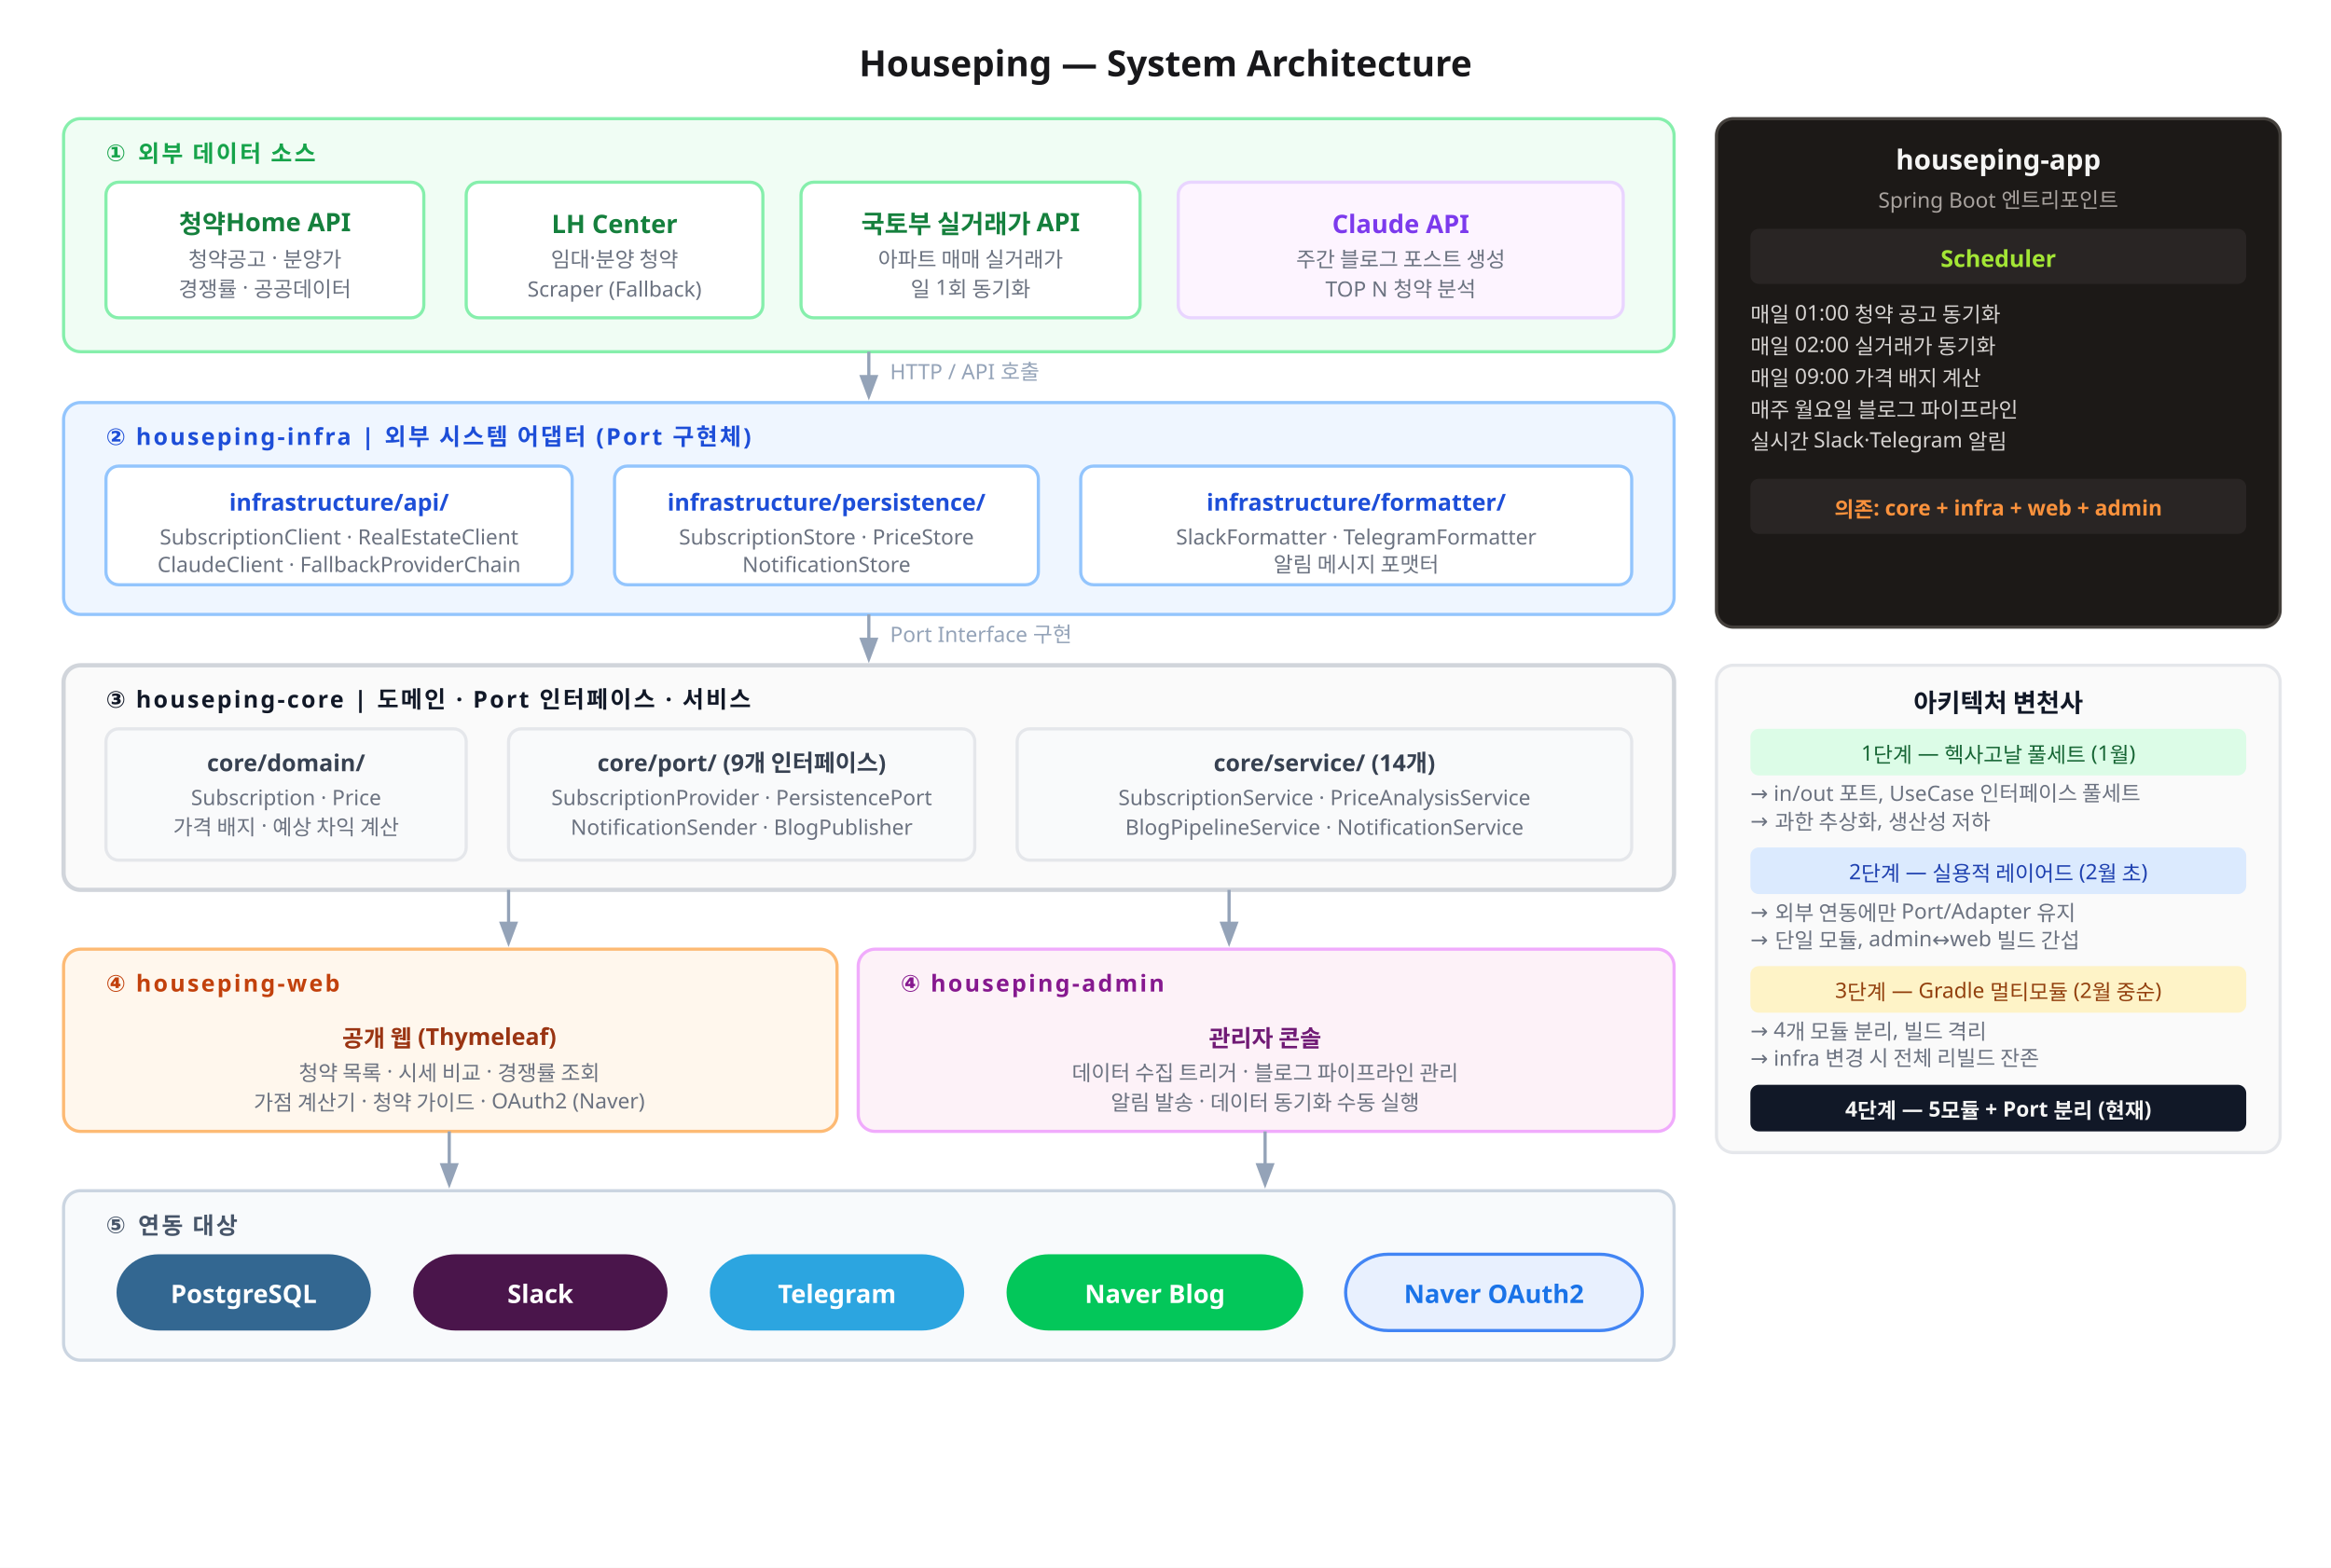
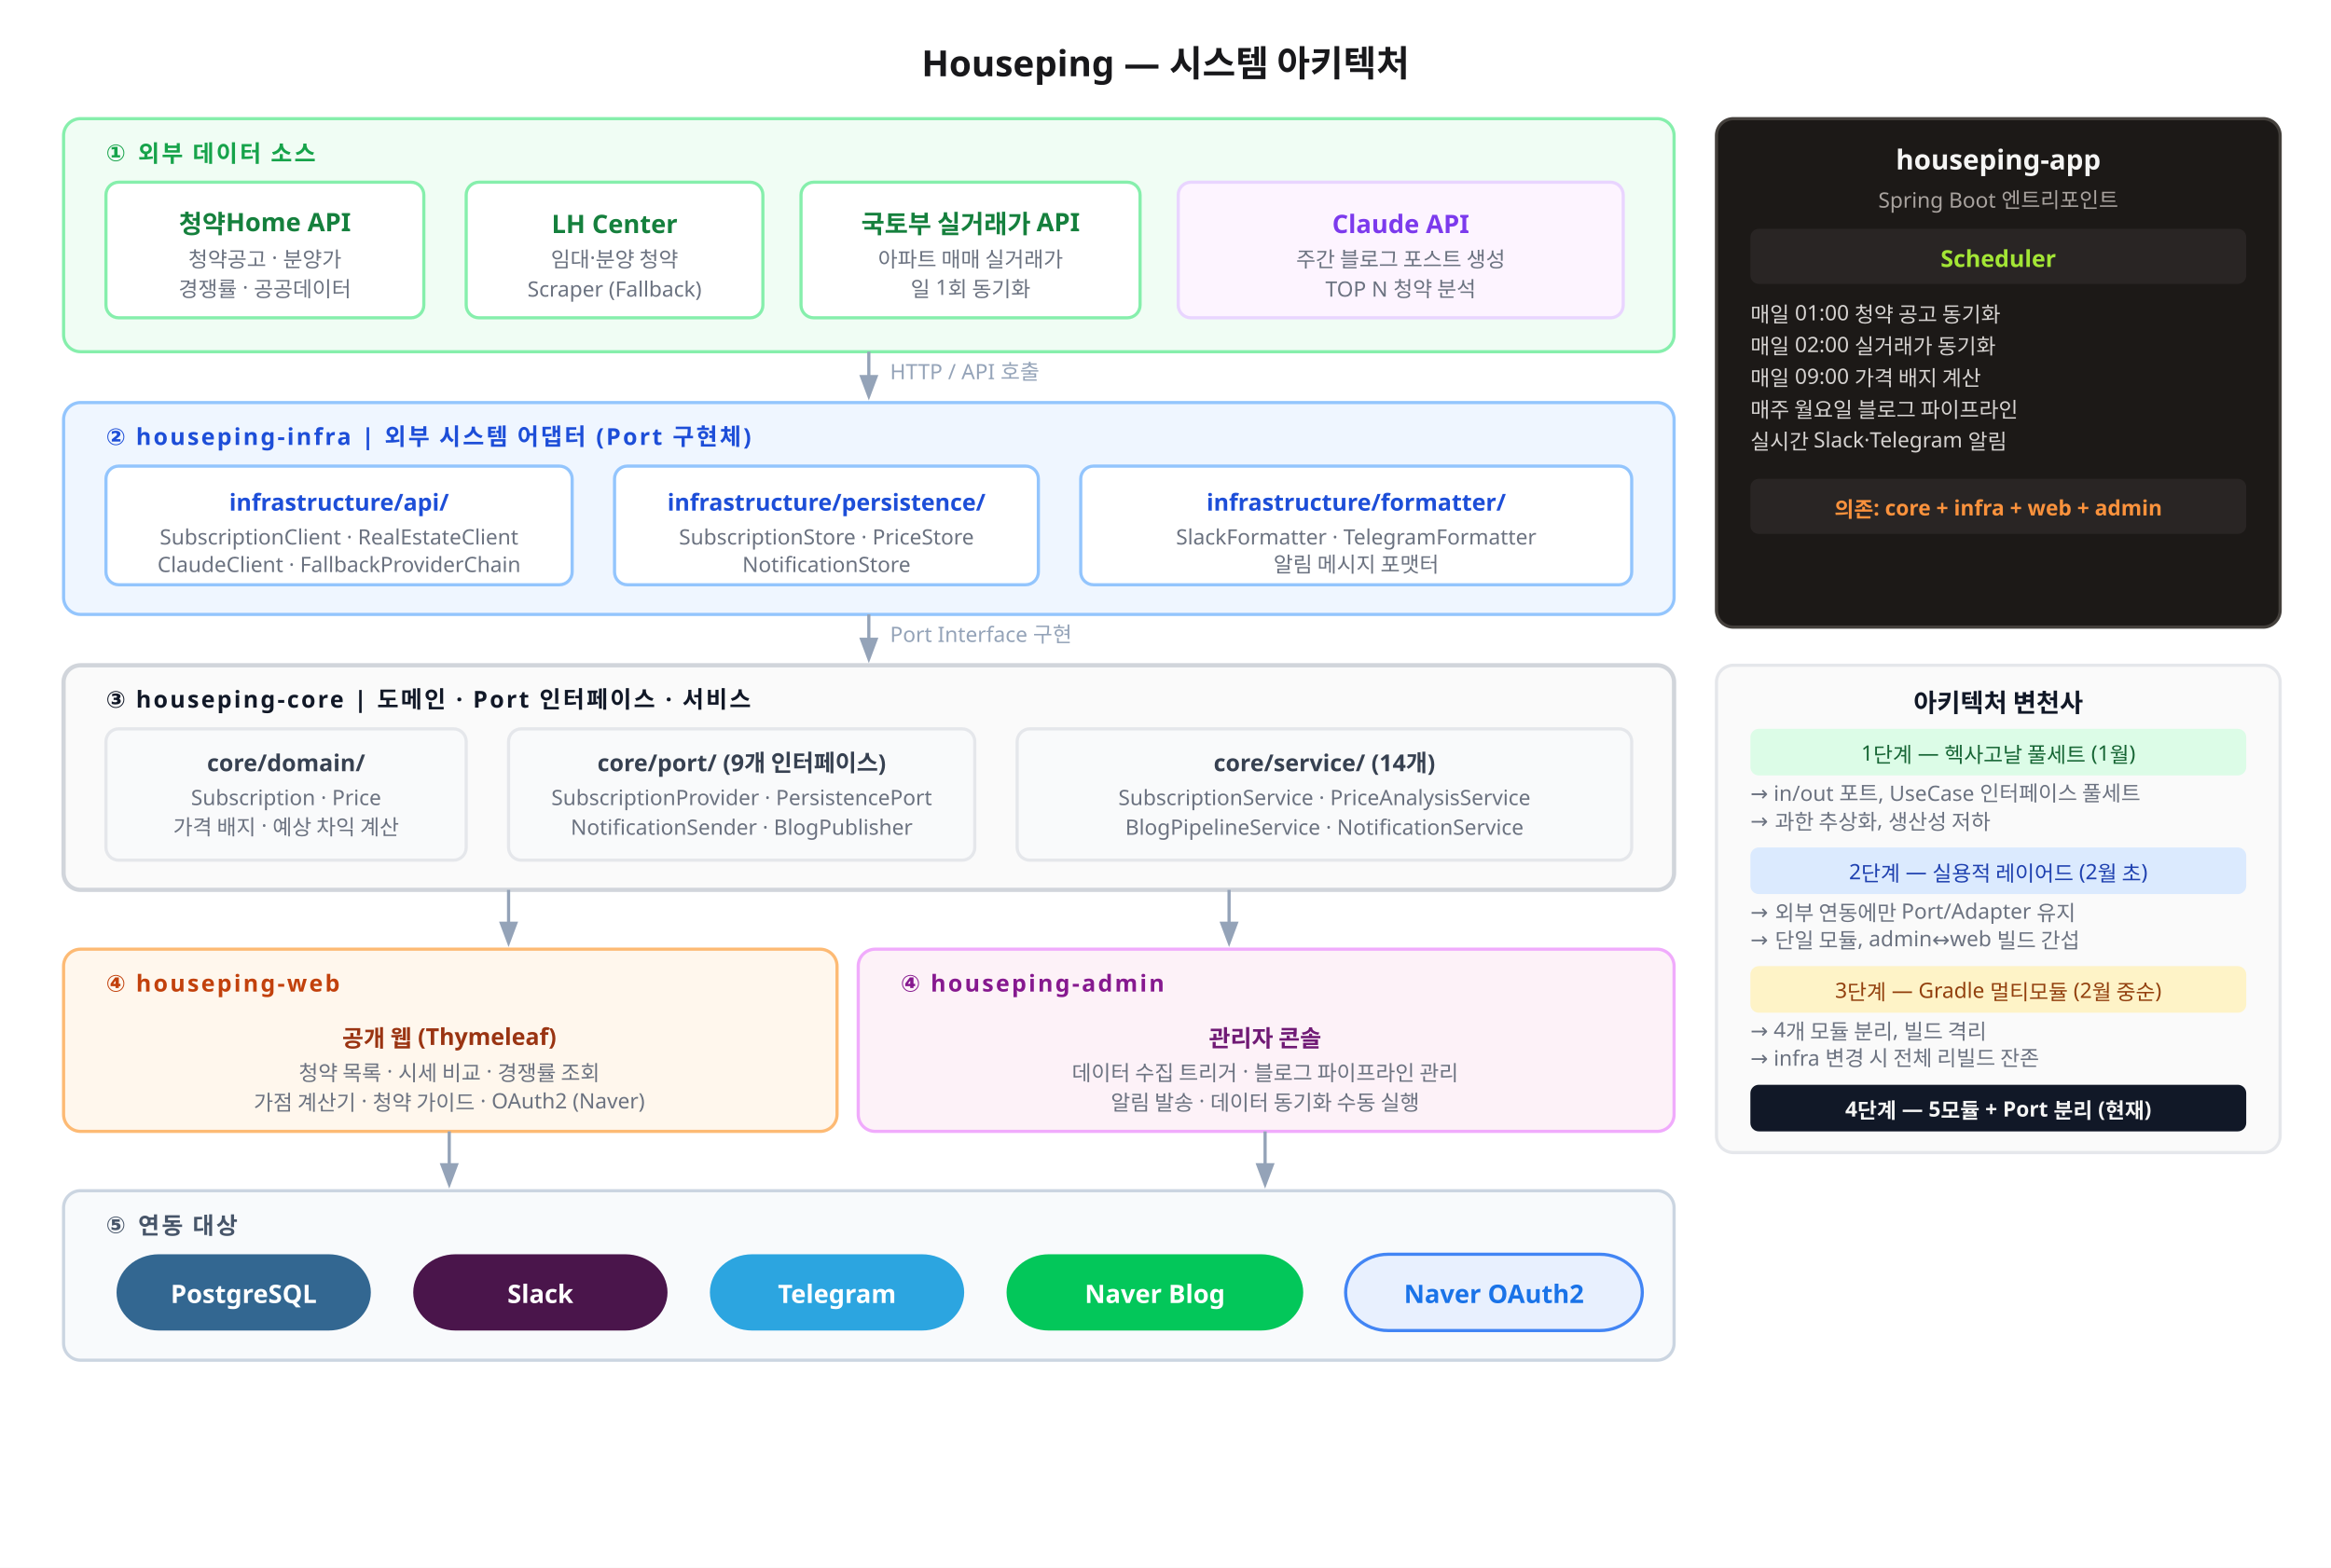
<svg xmlns="http://www.w3.org/2000/svg" viewBox="0 0 1100 740" font-family="'Pretendard Variable', Pretendard, system-ui, sans-serif">
  <rect width="1100" height="740" fill="#ffffff" />
-   <text x="550" y="36" text-anchor="middle" font-size="17" font-weight="700" fill="#18181b">Houseping — System Architecture</text>
+   <text x="550" y="36" text-anchor="middle" font-size="17" font-weight="700" fill="#18181b">Houseping — 시스템 아키텍처</text>
  <rect x="30" y="56" width="760" height="110" rx="8" fill="#f0fdf4" stroke="#86efac" stroke-width="1.5" />
  <text x="50" y="76" font-size="11" font-weight="700" fill="#16a34a" letter-spacing="1">① 외부 데이터 소스</text>
  <rect x="50" y="86" width="150" height="64" rx="6" fill="#ffffff" stroke="#86efac" stroke-width="1.5" />
  <text x="125" y="110" text-anchor="middle" font-size="12" font-weight="600" fill="#15803d">청약Home API</text>
  <text x="125" y="126" text-anchor="middle" font-size="10" fill="#6b7280">청약공고 · 분양가</text>
  <text x="125" y="140" text-anchor="middle" font-size="10" fill="#6b7280">경쟁률 · 공공데이터</text>
  <rect x="220" y="86" width="140" height="64" rx="6" fill="#ffffff" stroke="#86efac" stroke-width="1.5" />
  <text x="290" y="110" text-anchor="middle" font-size="12" font-weight="600" fill="#15803d">LH Center</text>
  <text x="290" y="126" text-anchor="middle" font-size="10" fill="#6b7280">임대·분양 청약</text>
  <text x="290" y="140" text-anchor="middle" font-size="10" fill="#6b7280">Scraper (Fallback)</text>
  <rect x="378" y="86" width="160" height="64" rx="6" fill="#ffffff" stroke="#86efac" stroke-width="1.5" />
  <text x="458" y="110" text-anchor="middle" font-size="12" font-weight="600" fill="#15803d">국토부 실거래가 API</text>
  <text x="458" y="126" text-anchor="middle" font-size="10" fill="#6b7280">아파트 매매 실거래가</text>
  <text x="458" y="140" text-anchor="middle" font-size="10" fill="#6b7280">일 1회 동기화</text>
  <rect x="556" y="86" width="210" height="64" rx="6" fill="#fdf4ff" stroke="#e9d5ff" stroke-width="1.5" />
  <text x="661" y="110" text-anchor="middle" font-size="12" font-weight="600" fill="#7c3aed">Claude API</text>
  <text x="661" y="126" text-anchor="middle" font-size="10" fill="#6b7280">주간 블로그 포스트 생성</text>
  <text x="661" y="140" text-anchor="middle" font-size="10" fill="#6b7280">TOP N 청약 분석</text>
  <line x1="410" y1="166" x2="410" y2="186" stroke="#94a3b8" stroke-width="1.5" marker-end="url(#arrow)" />
  <text x="420" y="179" font-size="10" fill="#94a3b8">HTTP / API 호출</text>
  <rect x="30" y="190" width="760" height="100" rx="8" fill="#eff6ff" stroke="#93c5fd" stroke-width="1.5" />
  <text x="50" y="210" font-size="11" font-weight="700" fill="#1d4ed8" letter-spacing="1">② houseping-infra   |   외부 시스템 어댑터 (Port 구현체)</text>
  <rect x="50" y="220" width="220" height="56" rx="6" fill="#ffffff" stroke="#93c5fd" stroke-width="1.5" />
  <text x="160" y="241" text-anchor="middle" font-size="11" font-weight="600" fill="#1d4ed8">infrastructure/api/</text>
  <text x="160" y="257" text-anchor="middle" font-size="10" fill="#6b7280">SubscriptionClient · RealEstateClient</text>
  <text x="160" y="270" text-anchor="middle" font-size="10" fill="#6b7280">ClaudeClient · FallbackProviderChain</text>
  <rect x="290" y="220" width="200" height="56" rx="6" fill="#ffffff" stroke="#93c5fd" stroke-width="1.5" />
  <text x="390" y="241" text-anchor="middle" font-size="11" font-weight="600" fill="#1d4ed8">infrastructure/persistence/</text>
  <text x="390" y="257" text-anchor="middle" font-size="10" fill="#6b7280">SubscriptionStore · PriceStore</text>
  <text x="390" y="270" text-anchor="middle" font-size="10" fill="#6b7280">NotificationStore</text>
  <rect x="510" y="220" width="260" height="56" rx="6" fill="#ffffff" stroke="#93c5fd" stroke-width="1.5" />
  <text x="640" y="241" text-anchor="middle" font-size="11" font-weight="600" fill="#1d4ed8">infrastructure/formatter/</text>
  <text x="640" y="257" text-anchor="middle" font-size="10" fill="#6b7280">SlackFormatter · TelegramFormatter</text>
  <text x="640" y="270" text-anchor="middle" font-size="10" fill="#6b7280">알림 메시지 포맷터</text>
  <line x1="410" y1="290" x2="410" y2="310" stroke="#94a3b8" stroke-width="1.5" marker-end="url(#arrow)" />
  <text x="420" y="303" font-size="10" fill="#94a3b8">Port Interface 구현</text>
  <rect x="30" y="314" width="760" height="106" rx="8" fill="#fafafa" stroke="#d1d5db" stroke-width="2" />
  <text x="50" y="334" font-size="11" font-weight="700" fill="#111827" letter-spacing="1">③ houseping-core   |   도메인 · Port 인터페이스 · 서비스</text>
  <rect x="50" y="344" width="170" height="62" rx="6" fill="#f9fafb" stroke="#e5e7eb" stroke-width="1.5" />
  <text x="135" y="364" text-anchor="middle" font-size="11" font-weight="600" fill="#374151">core/domain/</text>
  <text x="135" y="380" text-anchor="middle" font-size="10" fill="#6b7280">Subscription · Price</text>
  <text x="135" y="394" text-anchor="middle" font-size="10" fill="#6b7280">가격 배지 · 예상 차익 계산</text>
  <rect x="240" y="344" width="220" height="62" rx="6" fill="#f9fafb" stroke="#e5e7eb" stroke-width="1.5" />
  <text x="350" y="364" text-anchor="middle" font-size="11" font-weight="600" fill="#374151">core/port/   (9개 인터페이스)</text>
  <text x="350" y="380" text-anchor="middle" font-size="10" fill="#6b7280">SubscriptionProvider · PersistencePort</text>
  <text x="350" y="394" text-anchor="middle" font-size="10" fill="#6b7280">NotificationSender · BlogPublisher</text>
  <rect x="480" y="344" width="290" height="62" rx="6" fill="#f9fafb" stroke="#e5e7eb" stroke-width="1.5" />
  <text x="625" y="364" text-anchor="middle" font-size="11" font-weight="600" fill="#374151">core/service/   (14개)</text>
  <text x="625" y="380" text-anchor="middle" font-size="10" fill="#6b7280">SubscriptionService · PriceAnalysisService</text>
  <text x="625" y="394" text-anchor="middle" font-size="10" fill="#6b7280">BlogPipelineService · NotificationService</text>
  <line x1="240" y1="420" x2="240" y2="444" stroke="#94a3b8" stroke-width="1.5" marker-end="url(#arrow)" />
  <line x1="580" y1="420" x2="580" y2="444" stroke="#94a3b8" stroke-width="1.5" marker-end="url(#arrow)" />
  <rect x="30" y="448" width="365" height="86" rx="8" fill="#fff7ed" stroke="#fdba74" stroke-width="1.5" />
  <text x="50" y="468" font-size="11" font-weight="700" fill="#c2410c" letter-spacing="1">④ houseping-web</text>
  <text x="212" y="494" text-anchor="middle" font-size="11" font-weight="600" fill="#9a3412">공개 웹 (Thymeleaf)</text>
  <text x="212" y="510" text-anchor="middle" font-size="10" fill="#6b7280">청약 목록 · 시세 비교 · 경쟁률 조회</text>
  <text x="212" y="524" text-anchor="middle" font-size="10" fill="#6b7280">가점 계산기 · 청약 가이드 · OAuth2 (Naver)</text>
  <rect x="405" y="448" width="385" height="86" rx="8" fill="#fdf2f8" stroke="#f0abfc" stroke-width="1.5" />
  <text x="425" y="468" font-size="11" font-weight="700" fill="#86198f" letter-spacing="1">④ houseping-admin</text>
  <text x="597" y="494" text-anchor="middle" font-size="11" font-weight="600" fill="#701a75">관리자 콘솔</text>
  <text x="597" y="510" text-anchor="middle" font-size="10" fill="#6b7280">데이터 수집 트리거 · 블로그 파이프라인 관리</text>
  <text x="597" y="524" text-anchor="middle" font-size="10" fill="#6b7280">알림 발송 · 데이터 동기화 수동 실행</text>
  <line x1="212" y1="534" x2="212" y2="558" stroke="#94a3b8" stroke-width="1.5" marker-end="url(#arrow)" />
  <line x1="597" y1="534" x2="597" y2="558" stroke="#94a3b8" stroke-width="1.5" marker-end="url(#arrow)" />
  <rect x="30" y="562" width="760" height="80" rx="8" fill="#f8fafc" stroke="#cbd5e1" stroke-width="1.5" />
  <text x="50" y="582" font-size="11" font-weight="700" fill="#475569" letter-spacing="1">⑤ 연동 대상</text>
  <rect x="55" y="592" width="120" height="36" rx="20" fill="#336791" />
  <text x="115" y="615" text-anchor="middle" font-size="12" font-weight="600" fill="#ffffff">PostgreSQL</text>
  <rect x="195" y="592" width="120" height="36" rx="20" fill="#4a154b" />
  <text x="255" y="615" text-anchor="middle" font-size="12" font-weight="600" fill="#ffffff">Slack</text>
  <rect x="335" y="592" width="120" height="36" rx="20" fill="#2ca5e0" />
  <text x="395" y="615" text-anchor="middle" font-size="12" font-weight="600" fill="#ffffff">Telegram</text>
  <rect x="475" y="592" width="140" height="36" rx="20" fill="#03C75A" />
  <text x="545" y="615" text-anchor="middle" font-size="12" font-weight="600" fill="#ffffff">Naver Blog</text>
  <rect x="635" y="592" width="140" height="36" rx="20" fill="#e8f0fe" stroke="#4285f4" stroke-width="1.5" />
  <text x="705" y="615" text-anchor="middle" font-size="12" font-weight="600" fill="#1a73e8">Naver OAuth2</text>
  <rect x="810" y="56" width="266" height="240" rx="8" fill="#1c1917" stroke="#44403c" stroke-width="1.5" />
  <text x="943" y="80" text-anchor="middle" font-size="13" font-weight="700" fill="#f5f5f4">houseping-app</text>
  <text x="943" y="98" text-anchor="middle" font-size="10" fill="#a8a29e">Spring Boot 엔트리포인트</text>
  <rect x="826" y="108" width="234" height="26" rx="4" fill="#292524" />
  <text x="943" y="126" text-anchor="middle" font-size="11" font-weight="600" fill="#a3e635">Scheduler</text>
  <text x="826" y="152" font-size="10" fill="#d6d3d1">매일 01:00  청약 공고 동기화</text>
  <text x="826" y="167" font-size="10" fill="#d6d3d1">매일 02:00  실거래가 동기화</text>
  <text x="826" y="182" font-size="10" fill="#d6d3d1">매일 09:00  가격 배지 계산</text>
  <text x="826" y="197" font-size="10" fill="#d6d3d1">매주 월요일  블로그 파이프라인</text>
  <text x="826" y="212" font-size="10" fill="#d6d3d1">실시간       Slack·Telegram 알림</text>
  <rect x="826" y="226" width="234" height="26" rx="4" fill="#292524" />
  <text x="943" y="244" text-anchor="middle" font-size="10" font-weight="600" fill="#fb923c">의존: core + infra + web + admin</text>
  <rect x="810" y="314" width="266" height="230" rx="8" fill="#fafafa" stroke="#e5e7eb" stroke-width="1.5" />
  <text x="943" y="336" text-anchor="middle" font-size="12" font-weight="700" fill="#111827">아키텍처 변천사</text>
  <rect x="826" y="344" width="234" height="22" rx="4" fill="#dcfce7" />
  <text x="943" y="359" text-anchor="middle" font-size="10" fill="#166534">1단계 — 헥사고날 풀세트 (1월)</text>
  <text x="826" y="378" font-size="10" fill="#6b7280">→ in/out 포트, UseCase 인터페이스 풀세트</text>
  <text x="826" y="391" font-size="10" fill="#6b7280">→ 과한 추상화, 생산성 저하</text>
  <rect x="826" y="400" width="234" height="22" rx="4" fill="#dbeafe" />
  <text x="943" y="415" text-anchor="middle" font-size="10" fill="#1e40af">2단계 — 실용적 레이어드 (2월 초)</text>
  <text x="826" y="434" font-size="10" fill="#6b7280">→ 외부 연동에만 Port/Adapter 유지</text>
  <text x="826" y="447" font-size="10" fill="#6b7280">→ 단일 모듈, admin↔web 빌드 간섭</text>
  <rect x="826" y="456" width="234" height="22" rx="4" fill="#fef3c7" />
  <text x="943" y="471" text-anchor="middle" font-size="10" fill="#92400e">3단계 — Gradle 멀티모듈 (2월 중순)</text>
  <text x="826" y="490" font-size="10" fill="#6b7280">→ 4개 모듈 분리, 빌드 격리</text>
  <text x="826" y="503" font-size="10" fill="#6b7280">→ infra 변경 시 전체 리빌드 잔존</text>
  <rect x="826" y="512" width="234" height="22" rx="4" fill="#111827" />
  <text x="943" y="527" text-anchor="middle" font-size="10" font-weight="700" fill="#f5f5f4">4단계 — 5모듈 + Port 분리 (현재)</text>
  <defs>
    <marker id="arrow" markerWidth="8" markerHeight="8" refX="6" refY="3" orient="auto">
      <path d="M0,0 L0,6 L8,3 z" fill="#94a3b8" />
    </marker>
  </defs>
</svg>
